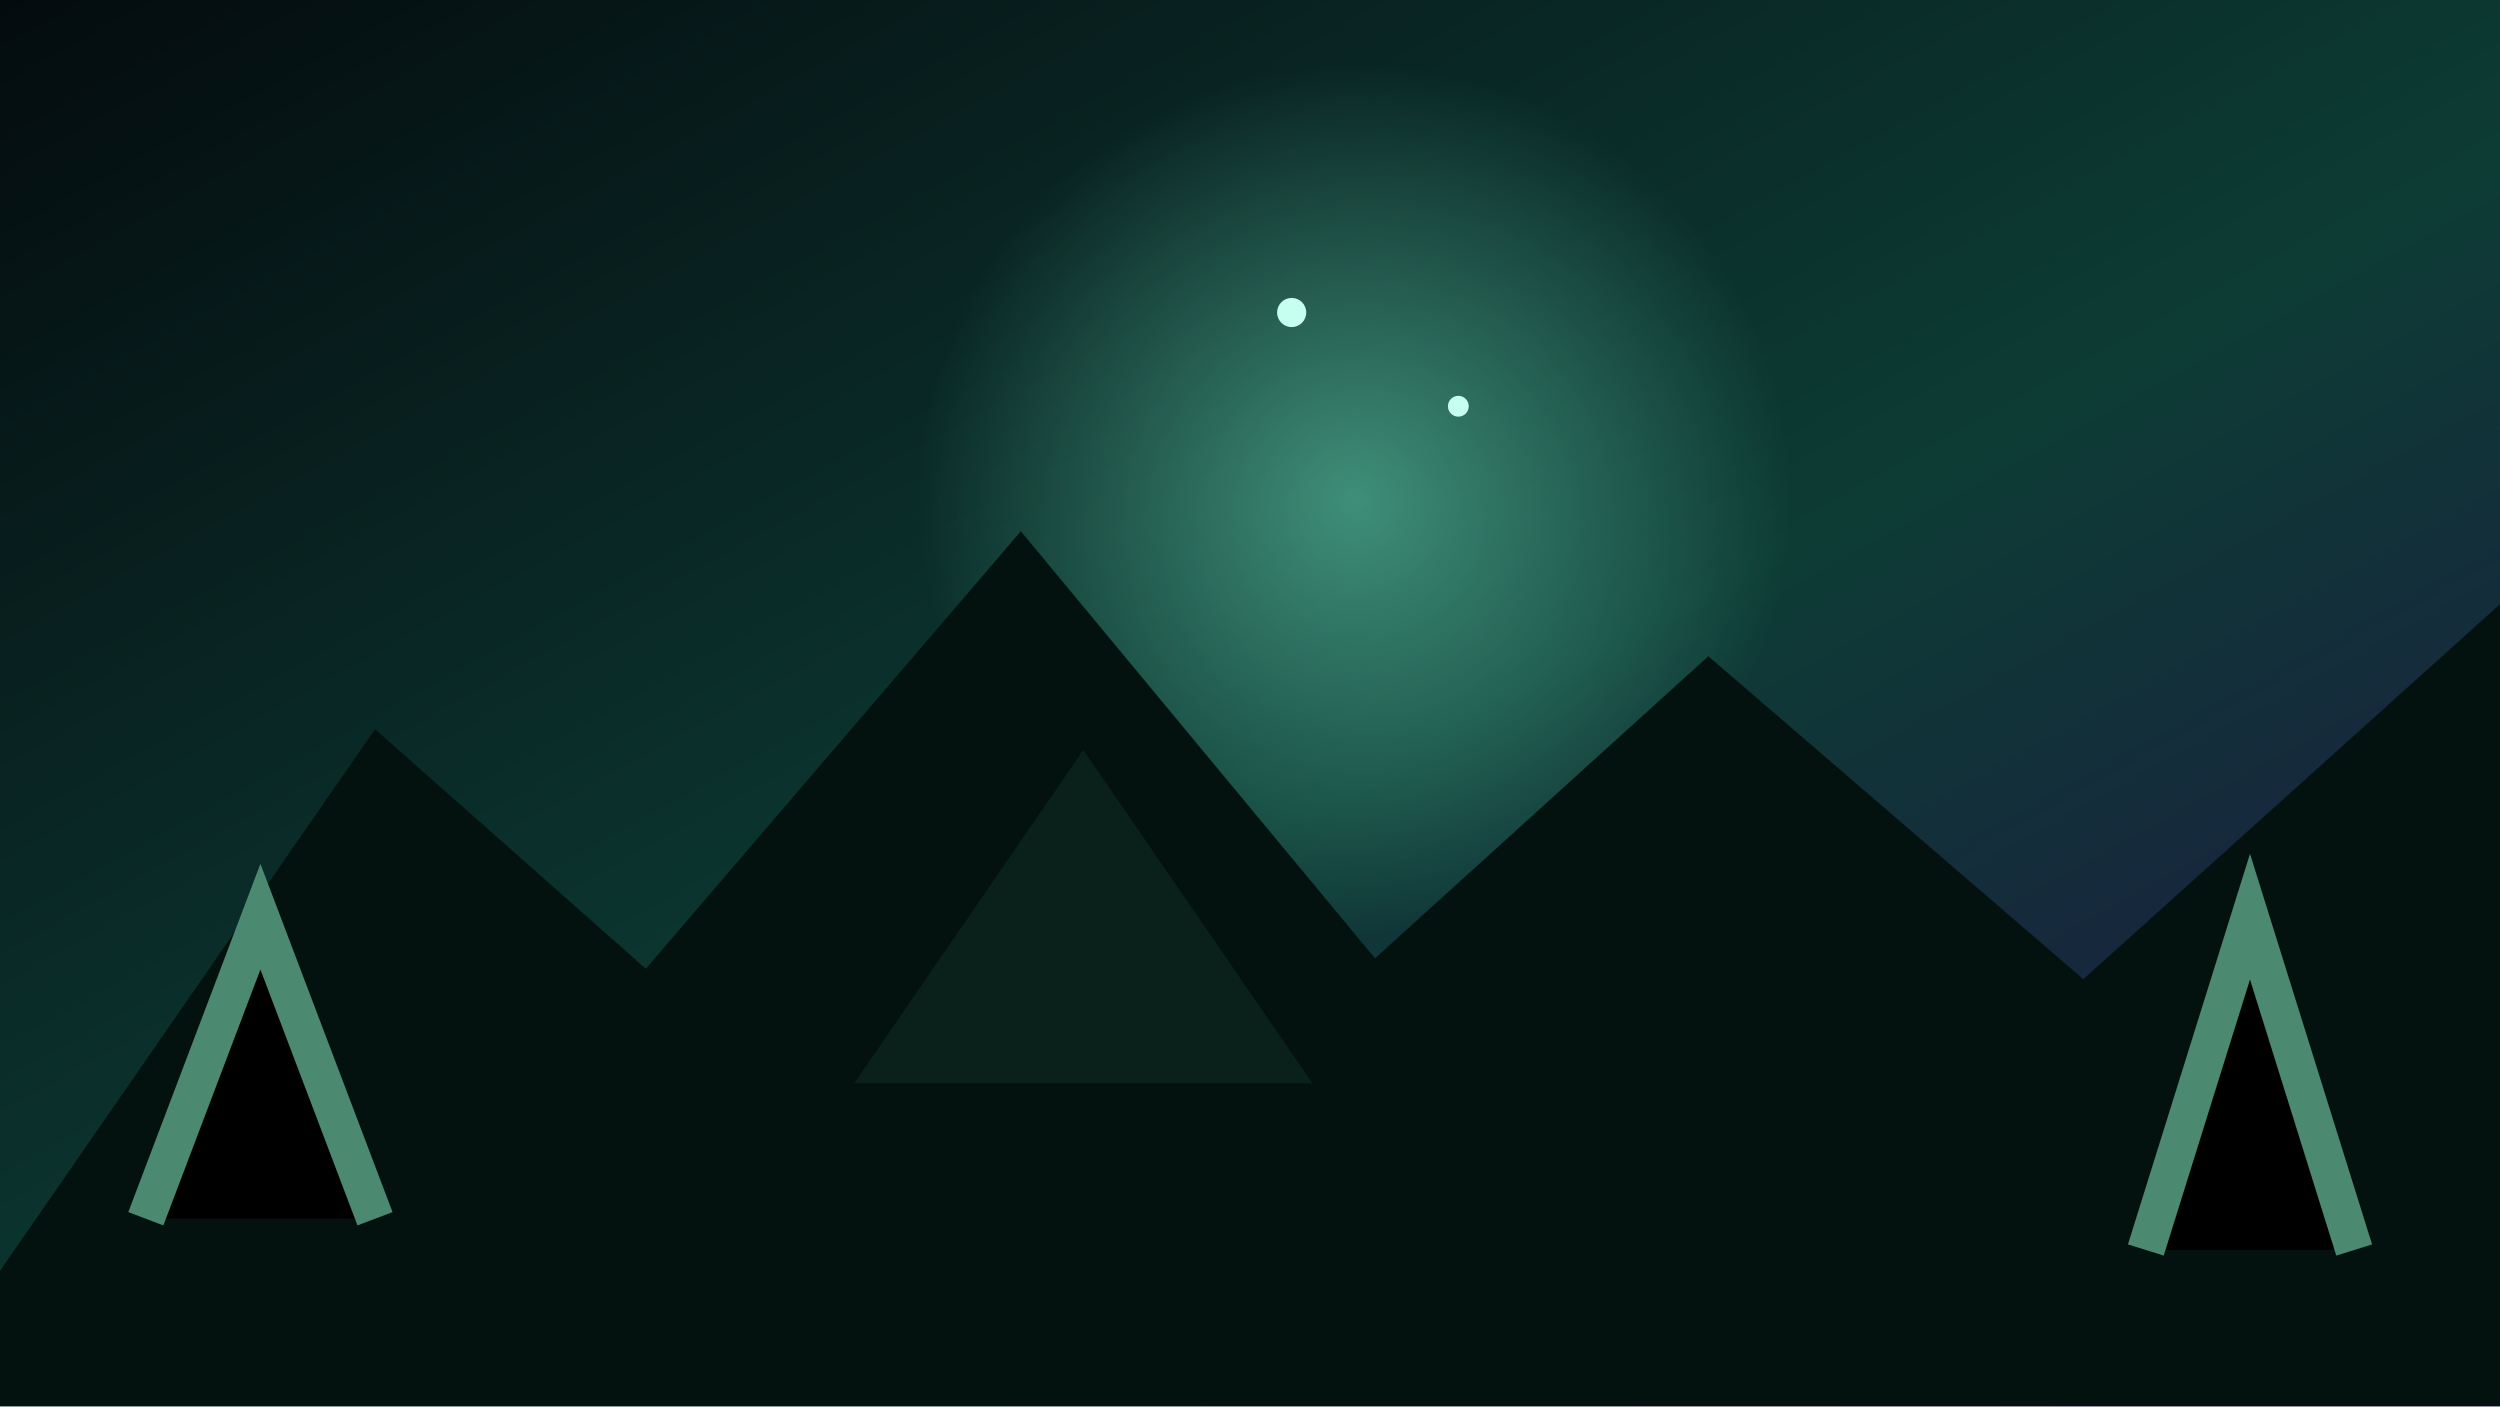
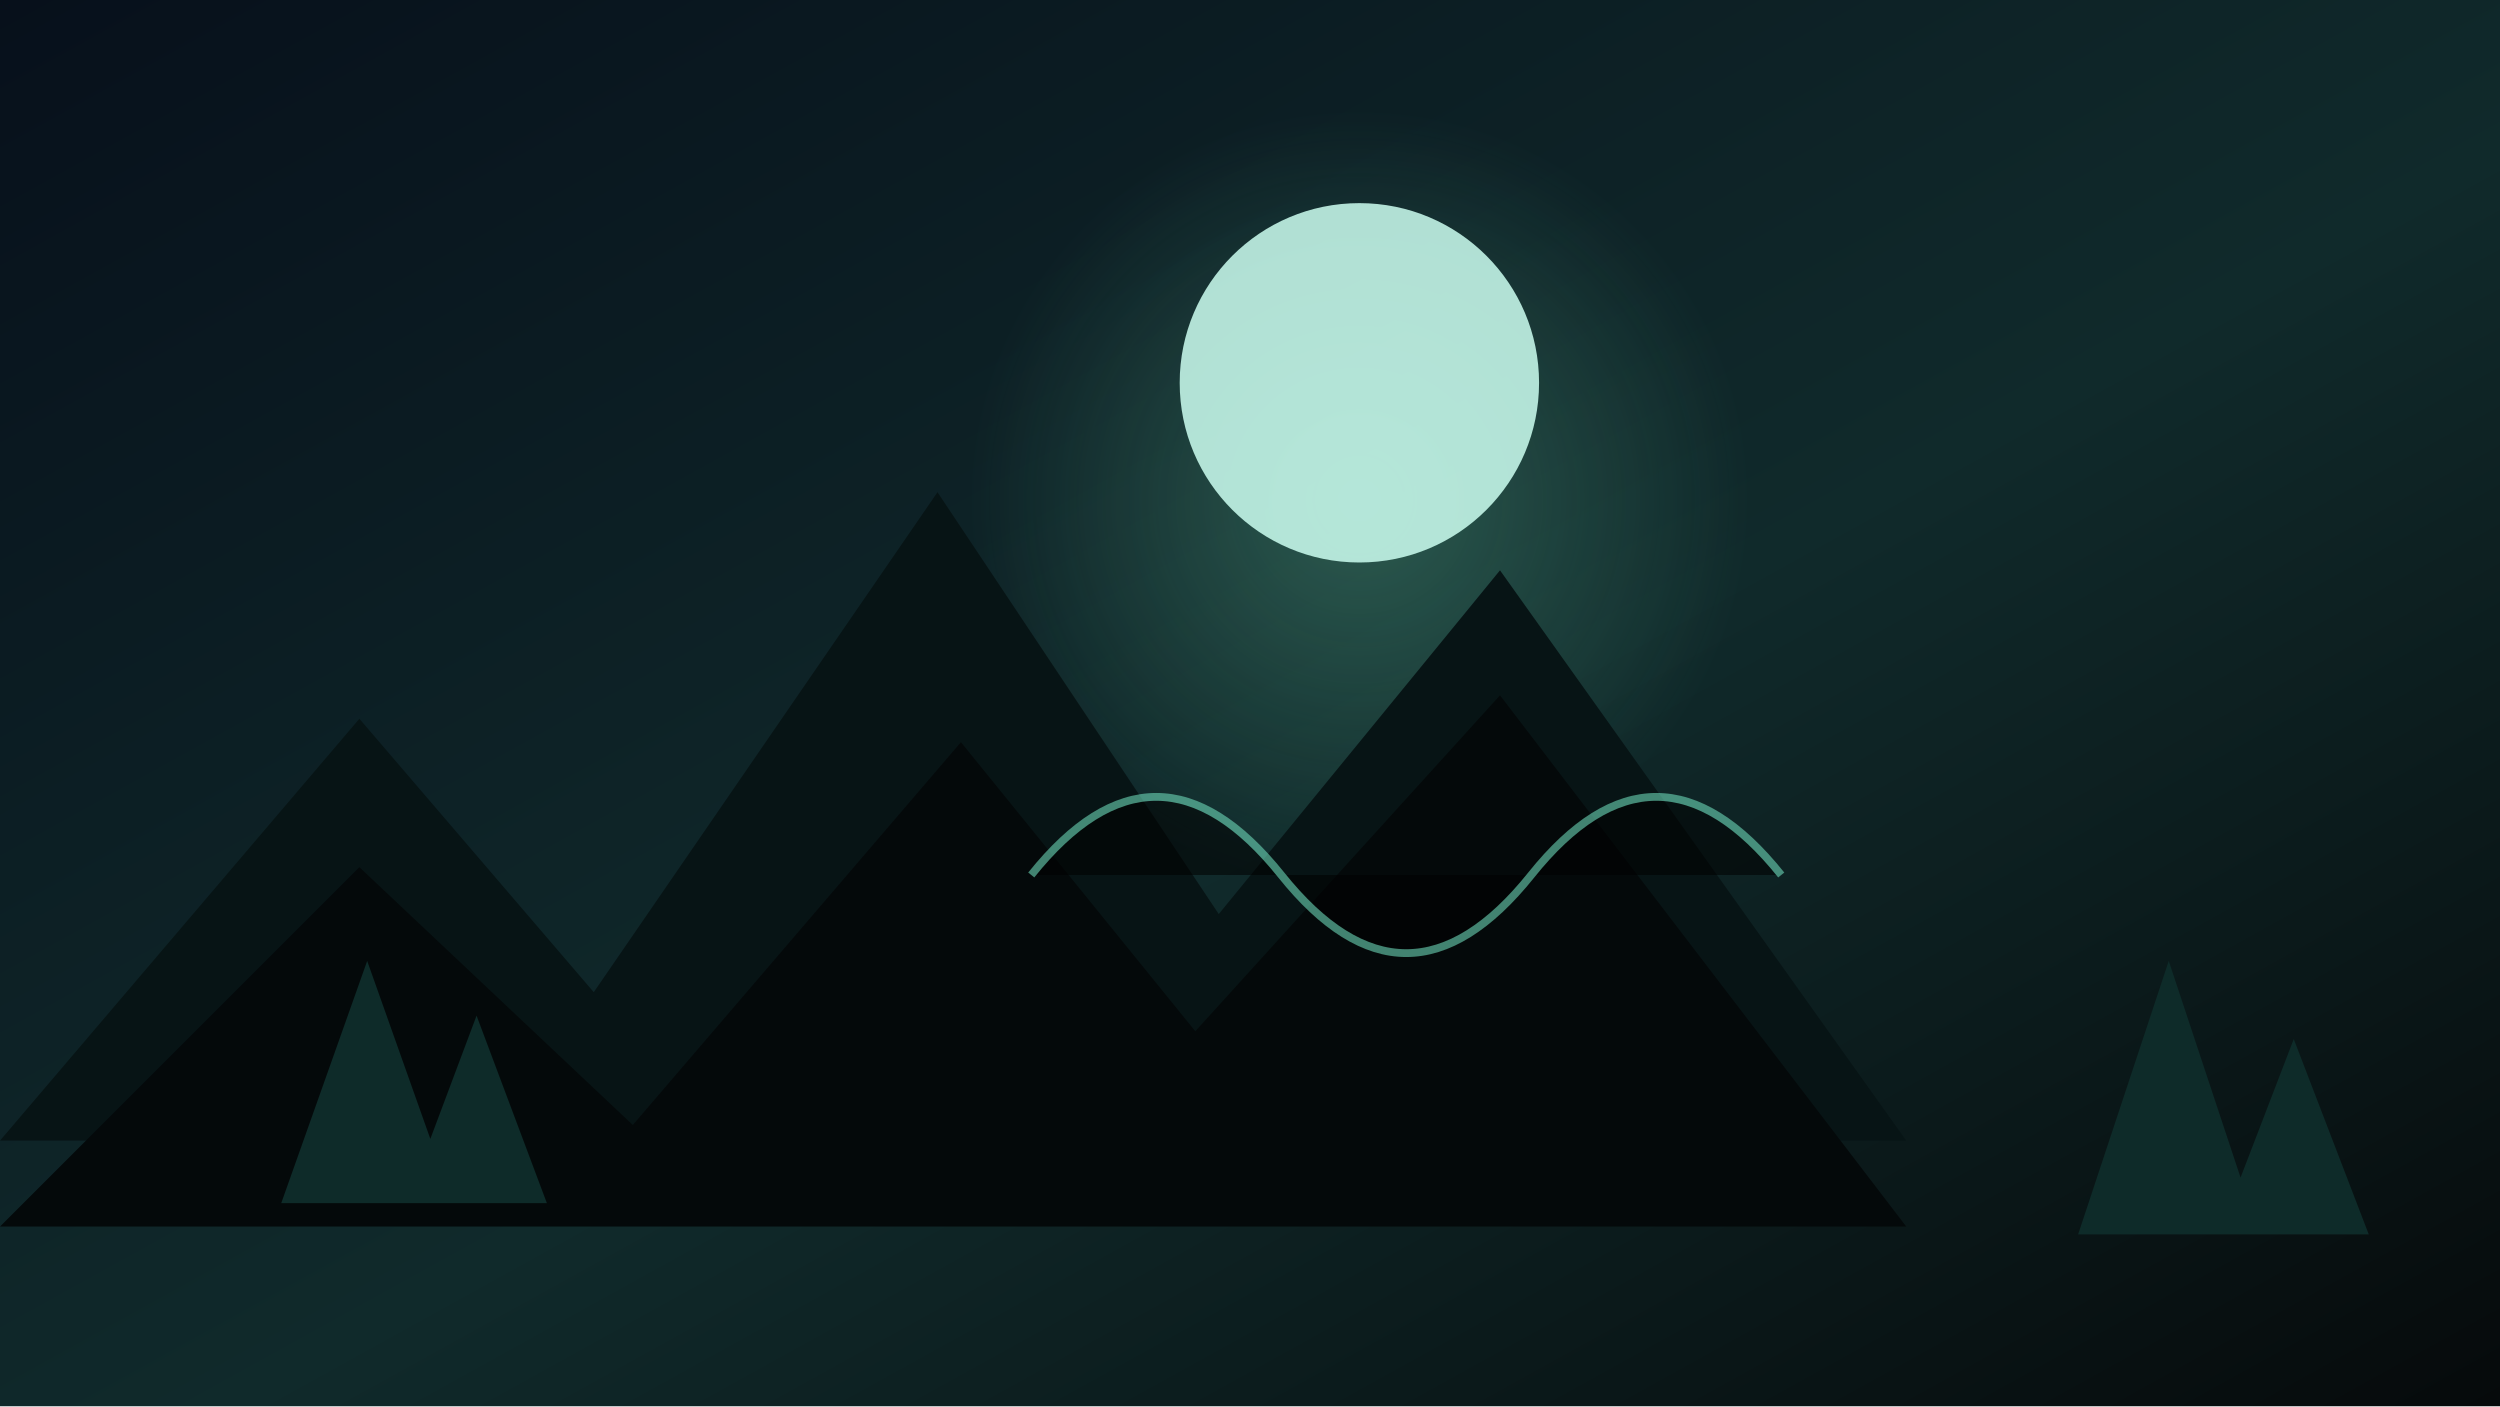
- <svg xmlns="http://www.w3.org/2000/svg" viewBox="0 0 1200 675">
+ <svg xmlns="http://www.w3.org/2000/svg" viewBox="0 0 1600 900">
  <defs>
-     <linearGradient id="g" x1="0" y1="0" x2="1" y2="1">
-       <stop stop-color="#040b0e" />
-       <stop offset=".55" stop-color="#0d3c35" />
-       <stop offset="1" stop-color="#211145" />
+     <linearGradient id="b" y2="1">
+       <stop stop-color="#07101b" />
+       <stop offset=".55" stop-color="#102a2b" />
+       <stop offset="1" stop-color="#060a0b" />
    </linearGradient>
    <radialGradient id="m">
-       <stop stop-color="#7fffd4" stop-opacity=".45" />
-       <stop offset="1" stop-color="#7fffd4" stop-opacity="0" />
+       <stop stop-color="#7ff0c0" stop-opacity=".35" />
+       <stop offset="1" stop-color="#7ff0c0" stop-opacity="0" />
    </radialGradient>
  </defs>
-   <rect width="1200" height="675" fill="url(#g)" />
-   <circle cx="650" cy="240" r="210" fill="url(#m)" />
-   <path d="M0 610L180 350 310 465 490 255 660 460 820 315 1000 470 1200 290V675H0Z" fill="#04120f" />
-   <path d="M410 520L520 360 630 520" fill="#0a201a" />
-   <path d="M70 585l55-145 55 145M1030 600l50-160 50 160" stroke="#4b8a70" stroke-width="18" />
-   <circle cx="620" cy="150" r="7" fill="#c6fff0" />
-   <circle cx="700" cy="195" r="5" fill="#c6fff0" />
+   <rect width="1600" height="900" fill="url(#b)" />
+   <rect x="620" y="70" width="500" height="500" fill="url(#m)" opacity=".75" />
+   <circle cx="870" cy="245" r="115" fill="#ccfff1" opacity=".85" />
+   <path d="M0 730l230-270 150 175 220-320 180 270 180-220 260 365H0z" fill="#071415" />
+   <path d="M0 785l230-230 175 165 210-245 150 185 195-215 260 340H0z" fill="#04090a" />
+   <g fill="#0e2b29">
+     <path d="M180 770l55-155 55 155zM260 770l45-120 45 120zM1330 790l58-175 58 175zM1420 790l48-125 48 125z" />
+   </g>
+   <g stroke="#74e8c4" stroke-width="5" opacity=".55">
+     <path d="M660 560q80-100 160 0t160 0t160 0" />
+   </g>
</svg>
